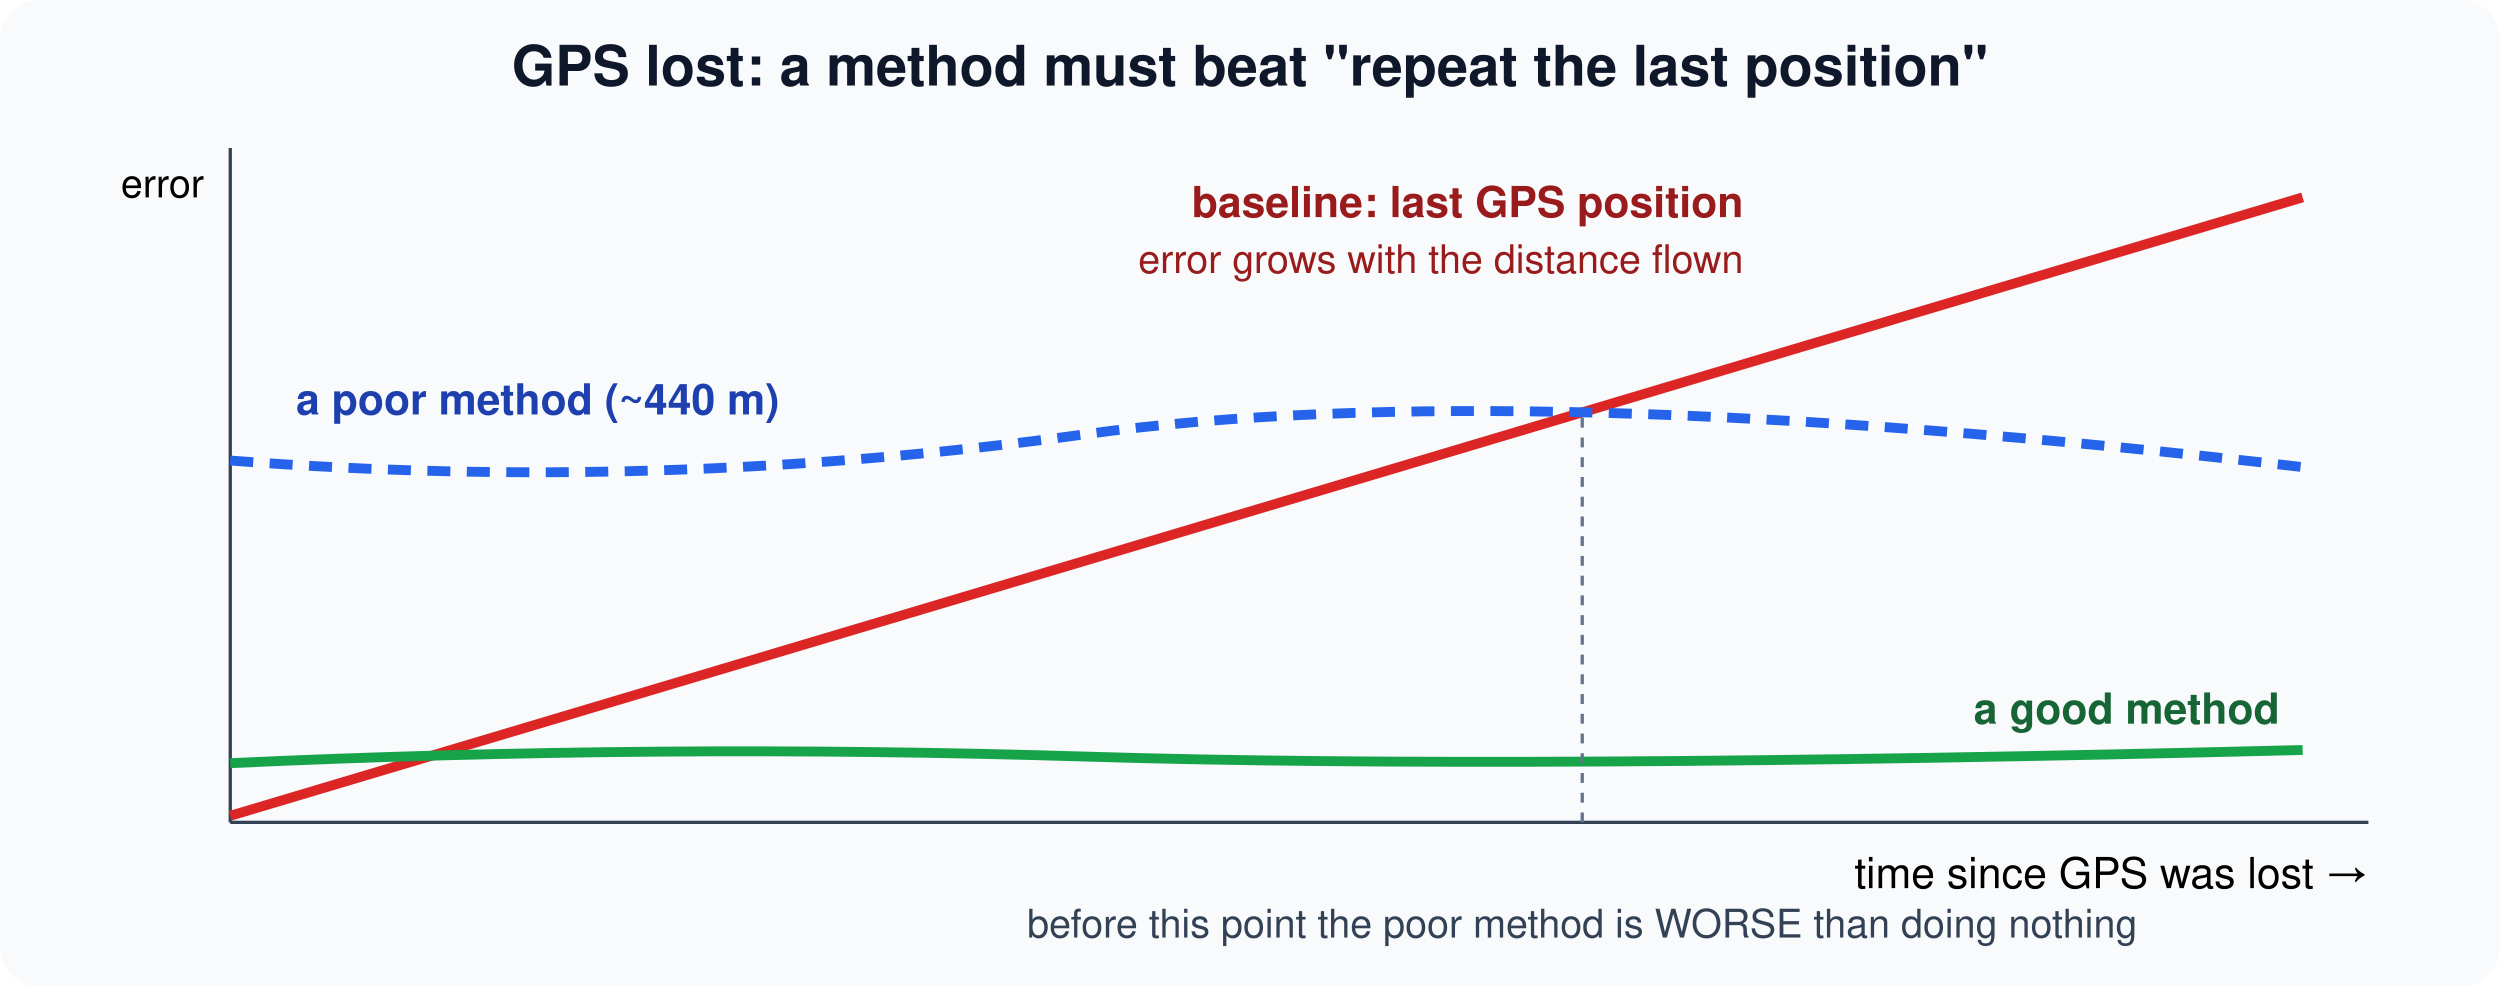
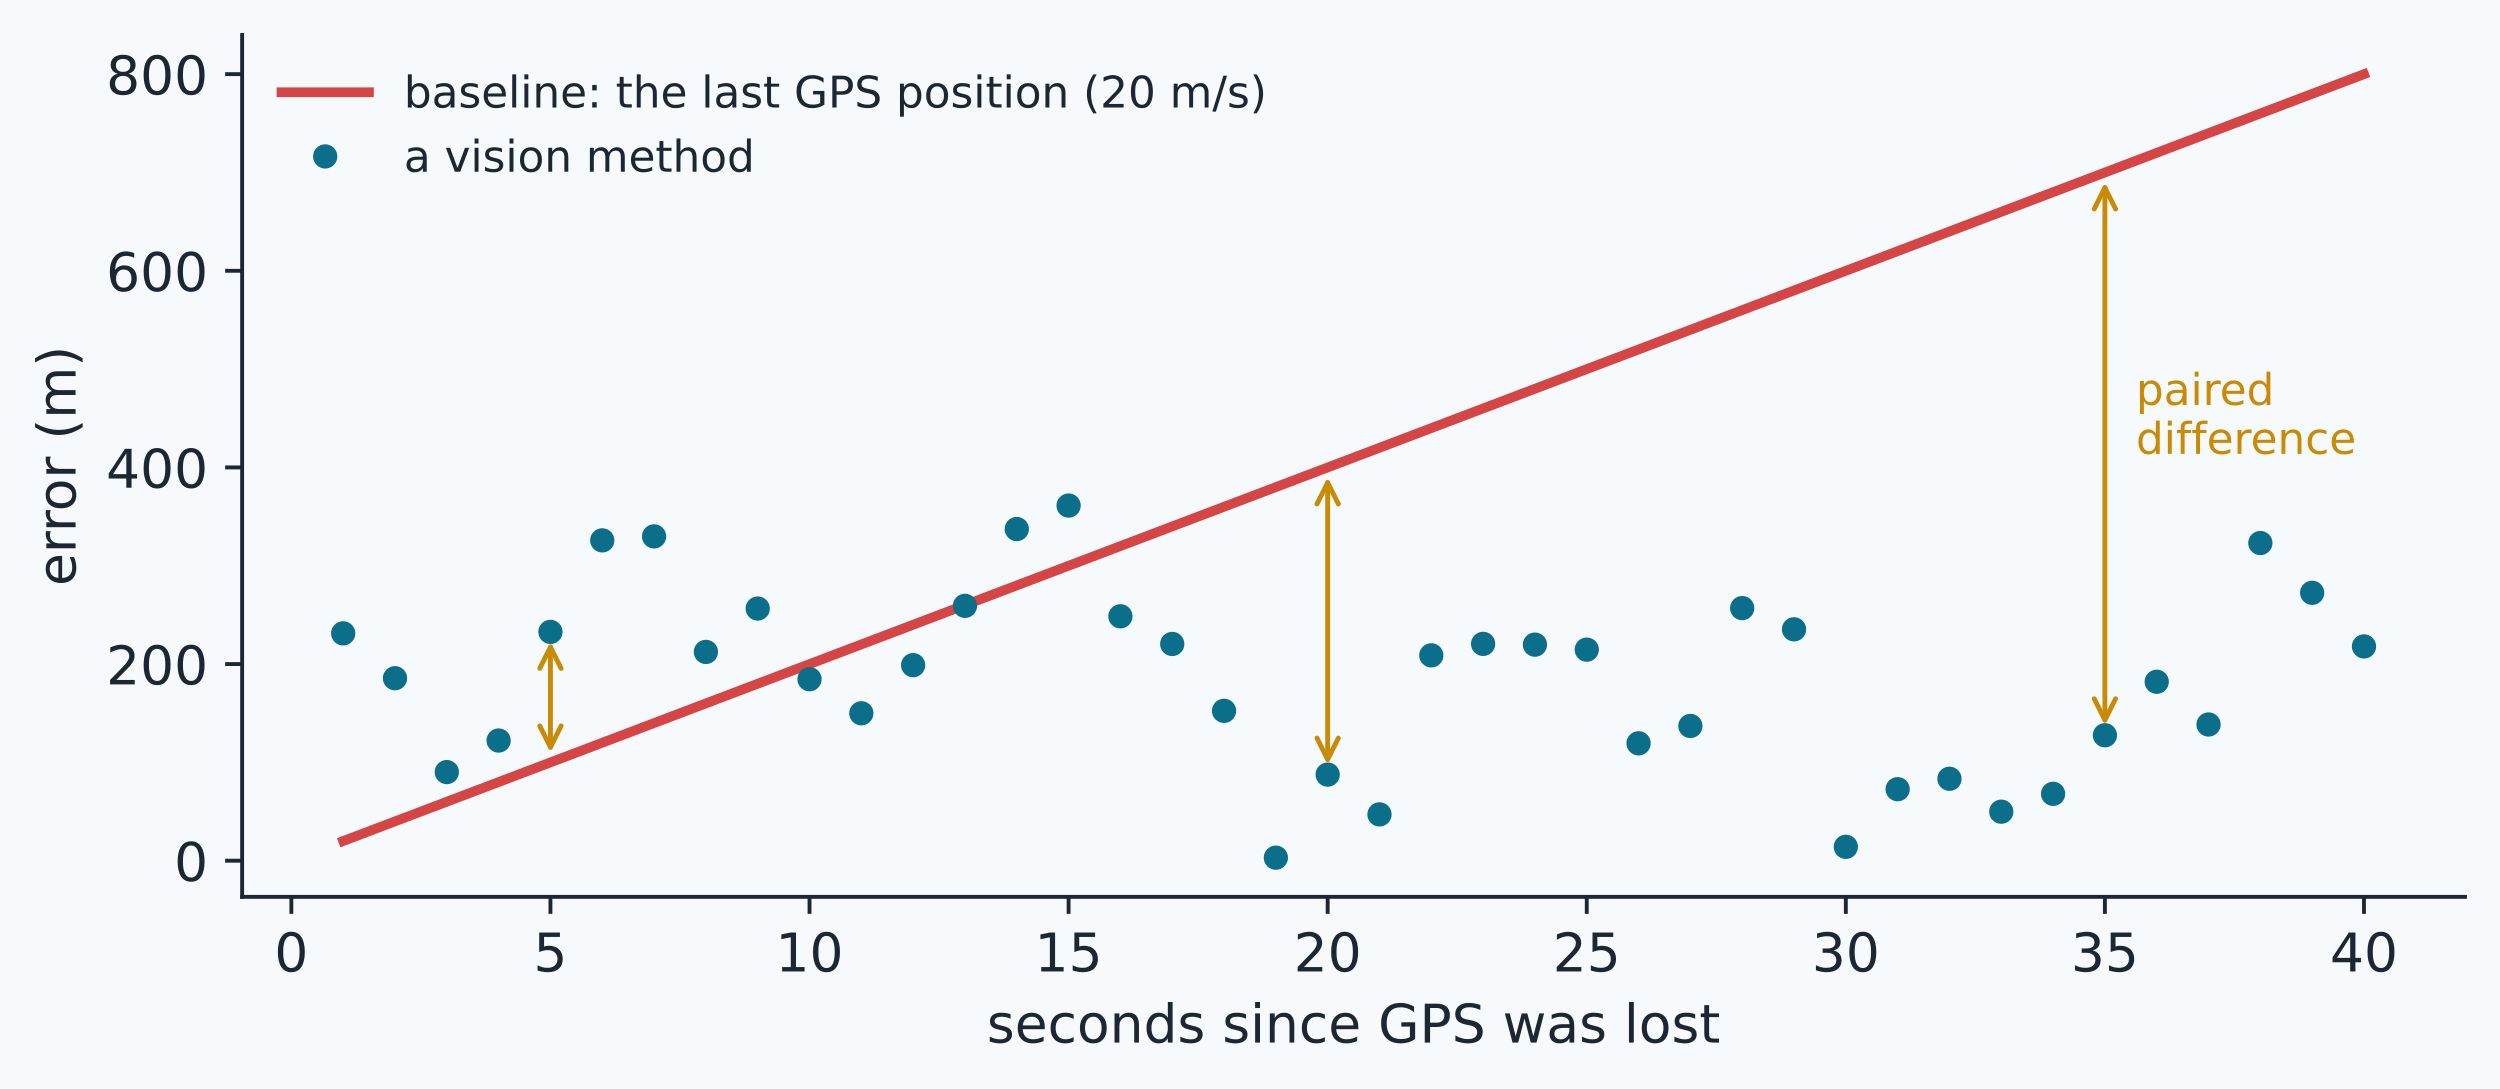
- <svg xmlns="http://www.w3.org/2000/svg" viewBox="0 0 760 300" font-family="Helvetica, Arial, sans-serif" font-size="13">
-   <rect width="760" height="300" rx="12" fill="#f8fafc" />
-   <text x="380" y="26" text-anchor="middle" font-size="17" font-weight="bold" fill="#0f172a">GPS lost: a method must beat "repeat the last position"</text>
-   <line x1="70" y1="250" x2="720" y2="250" stroke="#334155" />
-   <line x1="70" y1="250" x2="70" y2="45" stroke="#334155" />
-   <text x="720" y="270" text-anchor="end">time since GPS was lost →</text>
-   <text x="62" y="60" text-anchor="end" font-size="12">error</text>
-   <path d="M70 248 L700 60" stroke="#dc2626" stroke-width="3" />
-   <text x="530" y="66" text-anchor="end" fill="#991b1b" font-weight="bold">baseline: last GPS position</text>
-   <text x="530" y="83" text-anchor="end" fill="#991b1b" font-size="12">error grows with the distance flown</text>
-   <path d="M70 232 Q200 226 330 230 T700 228" stroke="#16a34a" stroke-width="3" fill="none" />
-   <text x="600" y="220" fill="#166534" font-weight="bold">a good method</text>
-   <path d="M70 140 Q200 150 330 132 T700 142" stroke="#2563eb" stroke-width="3" fill="none" stroke-dasharray="7 5" />
-   <text x="90" y="126" fill="#1e40af" font-weight="bold">a poor method (~440 m)</text>
-   <line x1="481" y1="250" x2="481" y2="125" stroke="#64748b" stroke-dasharray="3 3" />
-   <text x="481" y="285" text-anchor="middle" font-size="12" fill="#334155">before this point the poor method is WORSE than doing nothing</text>
+ <svg xmlns="http://www.w3.org/2000/svg" xmlns:xlink="http://www.w3.org/1999/xlink" width="514.602pt" height="224.1pt" viewBox="0 0 514.602 224.1" version="1.1">
+   <defs>
+     <style type="text/css">*{stroke-linejoin: round; stroke-linecap: butt}</style>
+   </defs>
+   <g id="figure_1">
+     <g id="patch_1">
+       <path d="M 0 224.1  L 514.602 224.1  L 514.602 -0  L 0 -0  z " style="fill: #f7fafc" />
+     </g>
+     <g id="axes_1">
+       <g id="patch_2">
+         <path d="M 49.842 184.608  L 507.402 184.608  L 507.402 7.2  L 49.842 7.2  z " style="fill: #f7fafc" />
+       </g>
+       <g id="matplotlib.axis_1">
+         <g id="xtick_1">
+           <g id="line2d_1">
+             <defs>
+               <path id="ma1e098dbc8" d="M 0 0  L 0 3.5  " style="stroke: #1d2733; stroke-width: 0.8" />
+             </defs>
+             <g>
+               <use xlink:href="#ma1e098dbc8" x="59.975" y="184.608" style="fill: #1d2733; stroke: #1d2733; stroke-width: 0.8" />
+             </g>
+           </g>
+           <g id="text_1">
+             <text style="font-size: 11px; font-family: 'DejaVu Sans', 'Bitstream Vera Sans', 'Computer Modern Sans Serif', 'Lucida Grande', 'Verdana', 'Geneva', 'Lucid', 'Arial', 'Helvetica', 'Avant Garde', sans-serif; text-anchor: middle; fill: #1d2733" x="59.975" y="199.966" transform="rotate(-0 59.97463 199.9663)">0</text>
+           </g>
+         </g>
+         <g id="xtick_2">
+           <g id="line2d_2">
+             <g>
+               <use xlink:href="#ma1e098dbc8" x="113.303" y="184.608" style="fill: #1d2733; stroke: #1d2733; stroke-width: 0.8" />
+             </g>
+           </g>
+           <g id="text_2">
+             <text style="font-size: 11px; font-family: 'DejaVu Sans', 'Bitstream Vera Sans', 'Computer Modern Sans Serif', 'Lucida Grande', 'Verdana', 'Geneva', 'Lucid', 'Arial', 'Helvetica', 'Avant Garde', sans-serif; text-anchor: middle; fill: #1d2733" x="113.303" y="199.966" transform="rotate(-0 113.3033 199.9663)">5</text>
+           </g>
+         </g>
+         <g id="xtick_3">
+           <g id="line2d_3">
+             <g>
+               <use xlink:href="#ma1e098dbc8" x="166.632" y="184.608" style="fill: #1d2733; stroke: #1d2733; stroke-width: 0.8" />
+             </g>
+           </g>
+           <g id="text_3">
+             <text style="font-size: 11px; font-family: 'DejaVu Sans', 'Bitstream Vera Sans', 'Computer Modern Sans Serif', 'Lucida Grande', 'Verdana', 'Geneva', 'Lucid', 'Arial', 'Helvetica', 'Avant Garde', sans-serif; text-anchor: middle; fill: #1d2733" x="166.632" y="199.966" transform="rotate(-0 166.632 199.9663)">10</text>
+           </g>
+         </g>
+         <g id="xtick_4">
+           <g id="line2d_4">
+             <g>
+               <use xlink:href="#ma1e098dbc8" x="219.961" y="184.608" style="fill: #1d2733; stroke: #1d2733; stroke-width: 0.8" />
+             </g>
+           </g>
+           <g id="text_4">
+             <text style="font-size: 11px; font-family: 'DejaVu Sans', 'Bitstream Vera Sans', 'Computer Modern Sans Serif', 'Lucida Grande', 'Verdana', 'Geneva', 'Lucid', 'Arial', 'Helvetica', 'Avant Garde', sans-serif; text-anchor: middle; fill: #1d2733" x="219.961" y="199.966" transform="rotate(-0 219.9606 199.9663)">15</text>
+           </g>
+         </g>
+         <g id="xtick_5">
+           <g id="line2d_5">
+             <g>
+               <use xlink:href="#ma1e098dbc8" x="273.289" y="184.608" style="fill: #1d2733; stroke: #1d2733; stroke-width: 0.8" />
+             </g>
+           </g>
+           <g id="text_5">
+             <text style="font-size: 11px; font-family: 'DejaVu Sans', 'Bitstream Vera Sans', 'Computer Modern Sans Serif', 'Lucida Grande', 'Verdana', 'Geneva', 'Lucid', 'Arial', 'Helvetica', 'Avant Garde', sans-serif; text-anchor: middle; fill: #1d2733" x="273.289" y="199.966" transform="rotate(-0 273.2893 199.9663)">20</text>
+           </g>
+         </g>
+         <g id="xtick_6">
+           <g id="line2d_6">
+             <g>
+               <use xlink:href="#ma1e098dbc8" x="326.618" y="184.608" style="fill: #1d2733; stroke: #1d2733; stroke-width: 0.8" />
+             </g>
+           </g>
+           <g id="text_6">
+             <text style="font-size: 11px; font-family: 'DejaVu Sans', 'Bitstream Vera Sans', 'Computer Modern Sans Serif', 'Lucida Grande', 'Verdana', 'Geneva', 'Lucid', 'Arial', 'Helvetica', 'Avant Garde', sans-serif; text-anchor: middle; fill: #1d2733" x="326.618" y="199.966" transform="rotate(-0 326.618 199.9663)">25</text>
+           </g>
+         </g>
+         <g id="xtick_7">
+           <g id="line2d_7">
+             <g>
+               <use xlink:href="#ma1e098dbc8" x="379.947" y="184.608" style="fill: #1d2733; stroke: #1d2733; stroke-width: 0.8" />
+             </g>
+           </g>
+           <g id="text_7">
+             <text style="font-size: 11px; font-family: 'DejaVu Sans', 'Bitstream Vera Sans', 'Computer Modern Sans Serif', 'Lucida Grande', 'Verdana', 'Geneva', 'Lucid', 'Arial', 'Helvetica', 'Avant Garde', sans-serif; text-anchor: middle; fill: #1d2733" x="379.947" y="199.966" transform="rotate(-0 379.9467 199.9663)">30</text>
+           </g>
+         </g>
+         <g id="xtick_8">
+           <g id="line2d_8">
+             <g>
+               <use xlink:href="#ma1e098dbc8" x="433.275" y="184.608" style="fill: #1d2733; stroke: #1d2733; stroke-width: 0.8" />
+             </g>
+           </g>
+           <g id="text_8">
+             <text style="font-size: 11px; font-family: 'DejaVu Sans', 'Bitstream Vera Sans', 'Computer Modern Sans Serif', 'Lucida Grande', 'Verdana', 'Geneva', 'Lucid', 'Arial', 'Helvetica', 'Avant Garde', sans-serif; text-anchor: middle; fill: #1d2733" x="433.275" y="199.966" transform="rotate(-0 433.2753 199.9663)">35</text>
+           </g>
+         </g>
+         <g id="xtick_9">
+           <g id="line2d_9">
+             <g>
+               <use xlink:href="#ma1e098dbc8" x="486.604" y="184.608" style="fill: #1d2733; stroke: #1d2733; stroke-width: 0.8" />
+             </g>
+           </g>
+           <g id="text_9">
+             <text style="font-size: 11px; font-family: 'DejaVu Sans', 'Bitstream Vera Sans', 'Computer Modern Sans Serif', 'Lucida Grande', 'Verdana', 'Geneva', 'Lucid', 'Arial', 'Helvetica', 'Avant Garde', sans-serif; text-anchor: middle; fill: #1d2733" x="486.604" y="199.966" transform="rotate(-0 486.604 199.9663)">40</text>
+           </g>
+         </g>
+         <g id="text_10">
+           <text style="font-size: 11px; font-family: 'DejaVu Sans', 'Bitstream Vera Sans', 'Computer Modern Sans Serif', 'Lucida Grande', 'Verdana', 'Geneva', 'Lucid', 'Arial', 'Helvetica', 'Avant Garde', sans-serif; text-anchor: middle; fill: #1d2733" x="278.622" y="214.612" transform="rotate(-0 278.6222 214.6122)">seconds since GPS was lost</text>
+         </g>
+       </g>
+       <g id="matplotlib.axis_2">
+         <g id="ytick_1">
+           <g id="line2d_10">
+             <defs>
+               <path id="mc51f30d133" d="M 0 0  L -3.5 0  " style="stroke: #1d2733; stroke-width: 0.8" />
+             </defs>
+             <g>
+               <use xlink:href="#mc51f30d133" x="49.842" y="177.166" style="fill: #1d2733; stroke: #1d2733; stroke-width: 0.8" />
+             </g>
+           </g>
+           <g id="text_11">
+             <text style="font-size: 11px; font-family: 'DejaVu Sans', 'Bitstream Vera Sans', 'Computer Modern Sans Serif', 'Lucida Grande', 'Verdana', 'Geneva', 'Lucid', 'Arial', 'Helvetica', 'Avant Garde', sans-serif; text-anchor: end; fill: #1d2733" x="42.842" y="181.345" transform="rotate(-0 42.84219 181.3453)">0</text>
+           </g>
+         </g>
+         <g id="ytick_2">
+           <g id="line2d_11">
+             <g>
+               <use xlink:href="#mc51f30d133" x="49.842" y="136.691" style="fill: #1d2733; stroke: #1d2733; stroke-width: 0.8" />
+             </g>
+           </g>
+           <g id="text_12">
+             <text style="font-size: 11px; font-family: 'DejaVu Sans', 'Bitstream Vera Sans', 'Computer Modern Sans Serif', 'Lucida Grande', 'Verdana', 'Geneva', 'Lucid', 'Arial', 'Helvetica', 'Avant Garde', sans-serif; text-anchor: end; fill: #1d2733" x="42.842" y="140.87" transform="rotate(-0 42.84219 140.8698)">200</text>
+           </g>
+         </g>
+         <g id="ytick_3">
+           <g id="line2d_12">
+             <g>
+               <use xlink:href="#mc51f30d133" x="49.842" y="96.215" style="fill: #1d2733; stroke: #1d2733; stroke-width: 0.8" />
+             </g>
+           </g>
+           <g id="text_13">
+             <text style="font-size: 11px; font-family: 'DejaVu Sans', 'Bitstream Vera Sans', 'Computer Modern Sans Serif', 'Lucida Grande', 'Verdana', 'Geneva', 'Lucid', 'Arial', 'Helvetica', 'Avant Garde', sans-serif; text-anchor: end; fill: #1d2733" x="42.842" y="100.394" transform="rotate(-0 42.84219 100.3942)">400</text>
+           </g>
+         </g>
+         <g id="ytick_4">
+           <g id="line2d_13">
+             <g>
+               <use xlink:href="#mc51f30d133" x="49.842" y="55.74" style="fill: #1d2733; stroke: #1d2733; stroke-width: 0.8" />
+             </g>
+           </g>
+           <g id="text_14">
+             <text style="font-size: 11px; font-family: 'DejaVu Sans', 'Bitstream Vera Sans', 'Computer Modern Sans Serif', 'Lucida Grande', 'Verdana', 'Geneva', 'Lucid', 'Arial', 'Helvetica', 'Avant Garde', sans-serif; text-anchor: end; fill: #1d2733" x="42.842" y="59.919" transform="rotate(-0 42.84219 59.91868)">600</text>
+           </g>
+         </g>
+         <g id="ytick_5">
+           <g id="line2d_14">
+             <g>
+               <use xlink:href="#mc51f30d133" x="49.842" y="15.264" style="fill: #1d2733; stroke: #1d2733; stroke-width: 0.8" />
+             </g>
+           </g>
+           <g id="text_15">
+             <text style="font-size: 11px; font-family: 'DejaVu Sans', 'Bitstream Vera Sans', 'Computer Modern Sans Serif', 'Lucida Grande', 'Verdana', 'Geneva', 'Lucid', 'Arial', 'Helvetica', 'Avant Garde', sans-serif; text-anchor: end; fill: #1d2733" x="42.842" y="19.443" transform="rotate(-0 42.84219 19.44314)">800</text>
+           </g>
+         </g>
+         <g id="text_16">
+           <text style="font-size: 11px; font-family: 'DejaVu Sans', 'Bitstream Vera Sans', 'Computer Modern Sans Serif', 'Lucida Grande', 'Verdana', 'Geneva', 'Lucid', 'Arial', 'Helvetica', 'Avant Garde', sans-serif; text-anchor: middle; fill: #1d2733" x="15.558" y="95.904" transform="rotate(-90 15.55828 95.904)">error (m)</text>
+         </g>
+       </g>
+       <g id="line2d_15">
+         <path d="M 70.64 173.119  L 81.306 169.071  L 91.972 165.023  L 102.638 160.976  L 113.303 156.928  L 123.969 152.881  L 134.635 148.833  L 145.301 144.786  L 155.966 140.738  L 166.632 136.691  L 177.298 132.643  L 187.963 128.596  L 198.629 124.548  L 209.295 120.5  L 219.961 116.453  L 230.626 112.405  L 241.292 108.358  L 251.958 104.31  L 262.624 100.263  L 273.289 96.215  L 283.955 92.168  L 294.621 88.12  L 305.287 84.072  L 315.952 80.025  L 326.618 75.977  L 337.284 71.93  L 347.949 67.882  L 358.615 63.835  L 369.281 59.787  L 379.947 55.74  L 390.612 51.692  L 401.278 47.644  L 411.944 43.597  L 422.61 39.549  L 433.275 35.502  L 443.941 31.454  L 454.607 27.407  L 465.273 23.359  L 475.938 19.312  L 486.604 15.264  " clip-path="url(#p679185c40c)" style="fill: none; stroke: #d64545; stroke-width: 2; stroke-linecap: square" />
+       </g>
+       <g id="line2d_16">
+         <defs>
+           <path id="meaa6f29924" d="M 0 2  C 0.53 2 1.039 1.789 1.414 1.414  C 1.789 1.039 2 0.53 2 0  C 2 -0.53 1.789 -1.039 1.414 -1.414  C 1.039 -1.789 0.53 -2 0 -2  C -0.53 -2 -1.039 -1.789 -1.414 -1.414  C -1.789 -1.039 -2 -0.53 -2 0  C -2 0.53 -1.789 1.039 -1.414 1.414  C -1.039 1.789 -0.53 2 0 2  z " style="stroke: #0b6e8a" />
+         </defs>
+         <g clip-path="url(#p679185c40c)">
+           <use xlink:href="#meaa6f29924" x="70.64" y="130.37" style="fill: #0b6e8a; stroke: #0b6e8a" />
+           <use xlink:href="#meaa6f29924" x="81.306" y="139.606" style="fill: #0b6e8a; stroke: #0b6e8a" />
+           <use xlink:href="#meaa6f29924" x="91.972" y="158.925" style="fill: #0b6e8a; stroke: #0b6e8a" />
+           <use xlink:href="#meaa6f29924" x="102.638" y="152.429" style="fill: #0b6e8a; stroke: #0b6e8a" />
+           <use xlink:href="#meaa6f29924" x="113.303" y="130.069" style="fill: #0b6e8a; stroke: #0b6e8a" />
+           <use xlink:href="#meaa6f29924" x="123.969" y="111.23" style="fill: #0b6e8a; stroke: #0b6e8a" />
+           <use xlink:href="#meaa6f29924" x="134.635" y="110.409" style="fill: #0b6e8a; stroke: #0b6e8a" />
+           <use xlink:href="#meaa6f29924" x="145.301" y="134.191" style="fill: #0b6e8a; stroke: #0b6e8a" />
+           <use xlink:href="#meaa6f29924" x="155.966" y="125.261" style="fill: #0b6e8a; stroke: #0b6e8a" />
+           <use xlink:href="#meaa6f29924" x="166.632" y="139.806" style="fill: #0b6e8a; stroke: #0b6e8a" />
+           <use xlink:href="#meaa6f29924" x="177.298" y="146.821" style="fill: #0b6e8a; stroke: #0b6e8a" />
+           <use xlink:href="#meaa6f29924" x="187.963" y="136.913" style="fill: #0b6e8a; stroke: #0b6e8a" />
+           <use xlink:href="#meaa6f29924" x="198.629" y="124.708" style="fill: #0b6e8a; stroke: #0b6e8a" />
+           <use xlink:href="#meaa6f29924" x="209.295" y="108.896" style="fill: #0b6e8a; stroke: #0b6e8a" />
+           <use xlink:href="#meaa6f29924" x="219.961" y="104.064" style="fill: #0b6e8a; stroke: #0b6e8a" />
+           <use xlink:href="#meaa6f29924" x="230.626" y="126.862" style="fill: #0b6e8a; stroke: #0b6e8a" />
+           <use xlink:href="#meaa6f29924" x="241.292" y="132.553" style="fill: #0b6e8a; stroke: #0b6e8a" />
+           <use xlink:href="#meaa6f29924" x="251.958" y="146.319" style="fill: #0b6e8a; stroke: #0b6e8a" />
+           <use xlink:href="#meaa6f29924" x="262.624" y="176.544" style="fill: #0b6e8a; stroke: #0b6e8a" />
+           <use xlink:href="#meaa6f29924" x="273.289" y="159.445" style="fill: #0b6e8a; stroke: #0b6e8a" />
+           <use xlink:href="#meaa6f29924" x="283.955" y="167.634" style="fill: #0b6e8a; stroke: #0b6e8a" />
+           <use xlink:href="#meaa6f29924" x="294.621" y="134.897" style="fill: #0b6e8a; stroke: #0b6e8a" />
+           <use xlink:href="#meaa6f29924" x="305.287" y="132.538" style="fill: #0b6e8a; stroke: #0b6e8a" />
+           <use xlink:href="#meaa6f29924" x="315.952" y="132.693" style="fill: #0b6e8a; stroke: #0b6e8a" />
+           <use xlink:href="#meaa6f29924" x="326.618" y="133.721" style="fill: #0b6e8a; stroke: #0b6e8a" />
+           <use xlink:href="#meaa6f29924" x="337.284" y="153.001" style="fill: #0b6e8a; stroke: #0b6e8a" />
+           <use xlink:href="#meaa6f29924" x="347.949" y="149.434" style="fill: #0b6e8a; stroke: #0b6e8a" />
+           <use xlink:href="#meaa6f29924" x="358.615" y="125.172" style="fill: #0b6e8a; stroke: #0b6e8a" />
+           <use xlink:href="#meaa6f29924" x="369.281" y="129.539" style="fill: #0b6e8a; stroke: #0b6e8a" />
+           <use xlink:href="#meaa6f29924" x="379.947" y="174.312" style="fill: #0b6e8a; stroke: #0b6e8a" />
+           <use xlink:href="#meaa6f29924" x="390.612" y="162.449" style="fill: #0b6e8a; stroke: #0b6e8a" />
+           <use xlink:href="#meaa6f29924" x="401.278" y="160.304" style="fill: #0b6e8a; stroke: #0b6e8a" />
+           <use xlink:href="#meaa6f29924" x="411.944" y="167.078" style="fill: #0b6e8a; stroke: #0b6e8a" />
+           <use xlink:href="#meaa6f29924" x="422.61" y="163.402" style="fill: #0b6e8a; stroke: #0b6e8a" />
+           <use xlink:href="#meaa6f29924" x="433.275" y="151.345" style="fill: #0b6e8a; stroke: #0b6e8a" />
+           <use xlink:href="#meaa6f29924" x="443.941" y="140.336" style="fill: #0b6e8a; stroke: #0b6e8a" />
+           <use xlink:href="#meaa6f29924" x="454.607" y="149.132" style="fill: #0b6e8a; stroke: #0b6e8a" />
+           <use xlink:href="#meaa6f29924" x="465.273" y="111.778" style="fill: #0b6e8a; stroke: #0b6e8a" />
+           <use xlink:href="#meaa6f29924" x="475.938" y="122.021" style="fill: #0b6e8a; stroke: #0b6e8a" />
+           <use xlink:href="#meaa6f29924" x="486.604" y="133.06" style="fill: #0b6e8a; stroke: #0b6e8a" />
+         </g>
+       </g>
+       <g id="patch_3">
+         <path d="M 49.842 184.608  L 49.842 7.2  " style="fill: none; stroke: #1d2733; stroke-width: 0.8; stroke-linejoin: miter; stroke-linecap: square" />
+       </g>
+       <g id="patch_4">
+         <path d="M 49.842 184.608  L 507.402 184.608  " style="fill: none; stroke: #1d2733; stroke-width: 0.8; stroke-linejoin: miter; stroke-linecap: square" />
+       </g>
+       <g id="patch_5">
+         <path d="M 113.303 153.814  Q 113.303 143.5 113.303 133.187  " style="fill: none; stroke: #c98a06; stroke-linecap: round" />
+         <path d="M 115.503 149.414  L 113.303 153.814  L 111.103 149.414  " style="fill: none; stroke: #c98a06; stroke-linecap: round" />
+         <path d="M 111.103 137.587  L 113.303 133.187  L 115.503 137.587  " style="fill: none; stroke: #c98a06; stroke-linecap: round" />
+       </g>
+       <g id="patch_6">
+         <path d="M 273.289 99.336  Q 273.289 127.832 273.289 156.328  " style="fill: none; stroke: #c98a06; stroke-linecap: round" />
+         <path d="M 271.089 103.736  L 273.289 99.336  L 275.489 103.736  " style="fill: none; stroke: #c98a06; stroke-linecap: round" />
+         <path d="M 275.489 151.928  L 273.289 156.328  L 271.089 151.928  " style="fill: none; stroke: #c98a06; stroke-linecap: round" />
+       </g>
+       <g id="patch_7">
+         <path d="M 433.275 38.617  Q 433.275 93.423 433.275 148.229  " style="fill: none; stroke: #c98a06; stroke-linecap: round" />
+         <path d="M 431.075 43.017  L 433.275 38.617  L 435.475 43.017  " style="fill: none; stroke: #c98a06; stroke-linecap: round" />
+         <path d="M 435.475 143.829  L 433.275 148.229  L 431.075 143.829  " style="fill: none; stroke: #c98a06; stroke-linecap: round" />
+       </g>
+       <g id="text_17">
+         <text style="font-size: 9px; font-family: 'DejaVu Sans', 'Bitstream Vera Sans', 'Computer Modern Sans Serif', 'Lucida Grande', 'Verdana', 'Geneva', 'Lucid', 'Arial', 'Helvetica', 'Avant Garde', sans-serif; fill: #c98a06" transform="translate(439.6748 83.34521)">paired</text>
+         <text style="font-size: 9px; font-family: 'DejaVu Sans', 'Bitstream Vera Sans', 'Computer Modern Sans Serif', 'Lucida Grande', 'Verdana', 'Geneva', 'Lucid', 'Arial', 'Helvetica', 'Avant Garde', sans-serif; fill: #c98a06" transform="translate(439.6748 93.42324)">difference</text>
+       </g>
+       <g id="legend_1">
+         <g id="line2d_17">
+           <path d="M 57.942 18.989  L 66.942 18.989  L 75.942 18.989  " style="fill: none; stroke: #d64545; stroke-width: 2; stroke-linecap: square" />
+         </g>
+         <g id="text_18">
+           <text style="font-size: 9px; font-family: 'DejaVu Sans', 'Bitstream Vera Sans', 'Computer Modern Sans Serif', 'Lucida Grande', 'Verdana', 'Geneva', 'Lucid', 'Arial', 'Helvetica', 'Avant Garde', sans-serif; text-anchor: start; fill: #1d2733" x="83.142" y="22.139" transform="rotate(-0 83.14219 22.13859)">baseline: the last GPS position (20 m/s)</text>
+         </g>
+         <g id="line2d_18">
+           <g>
+             <use xlink:href="#meaa6f29924" x="66.942" y="32.199" style="fill: #0b6e8a; stroke: #0b6e8a" />
+           </g>
+         </g>
+         <g id="text_19">
+           <text style="font-size: 9px; font-family: 'DejaVu Sans', 'Bitstream Vera Sans', 'Computer Modern Sans Serif', 'Lucida Grande', 'Verdana', 'Geneva', 'Lucid', 'Arial', 'Helvetica', 'Avant Garde', sans-serif; text-anchor: start; fill: #1d2733" x="83.142" y="35.349" transform="rotate(-0 83.14219 35.34891)">a vision method</text>
+         </g>
+       </g>
+     </g>
+   </g>
+   <defs>
+     <clipPath id="p679185c40c">
+       <rect x="49.842" y="7.2" width="457.56" height="177.408" />
+     </clipPath>
+   </defs>
</svg>
